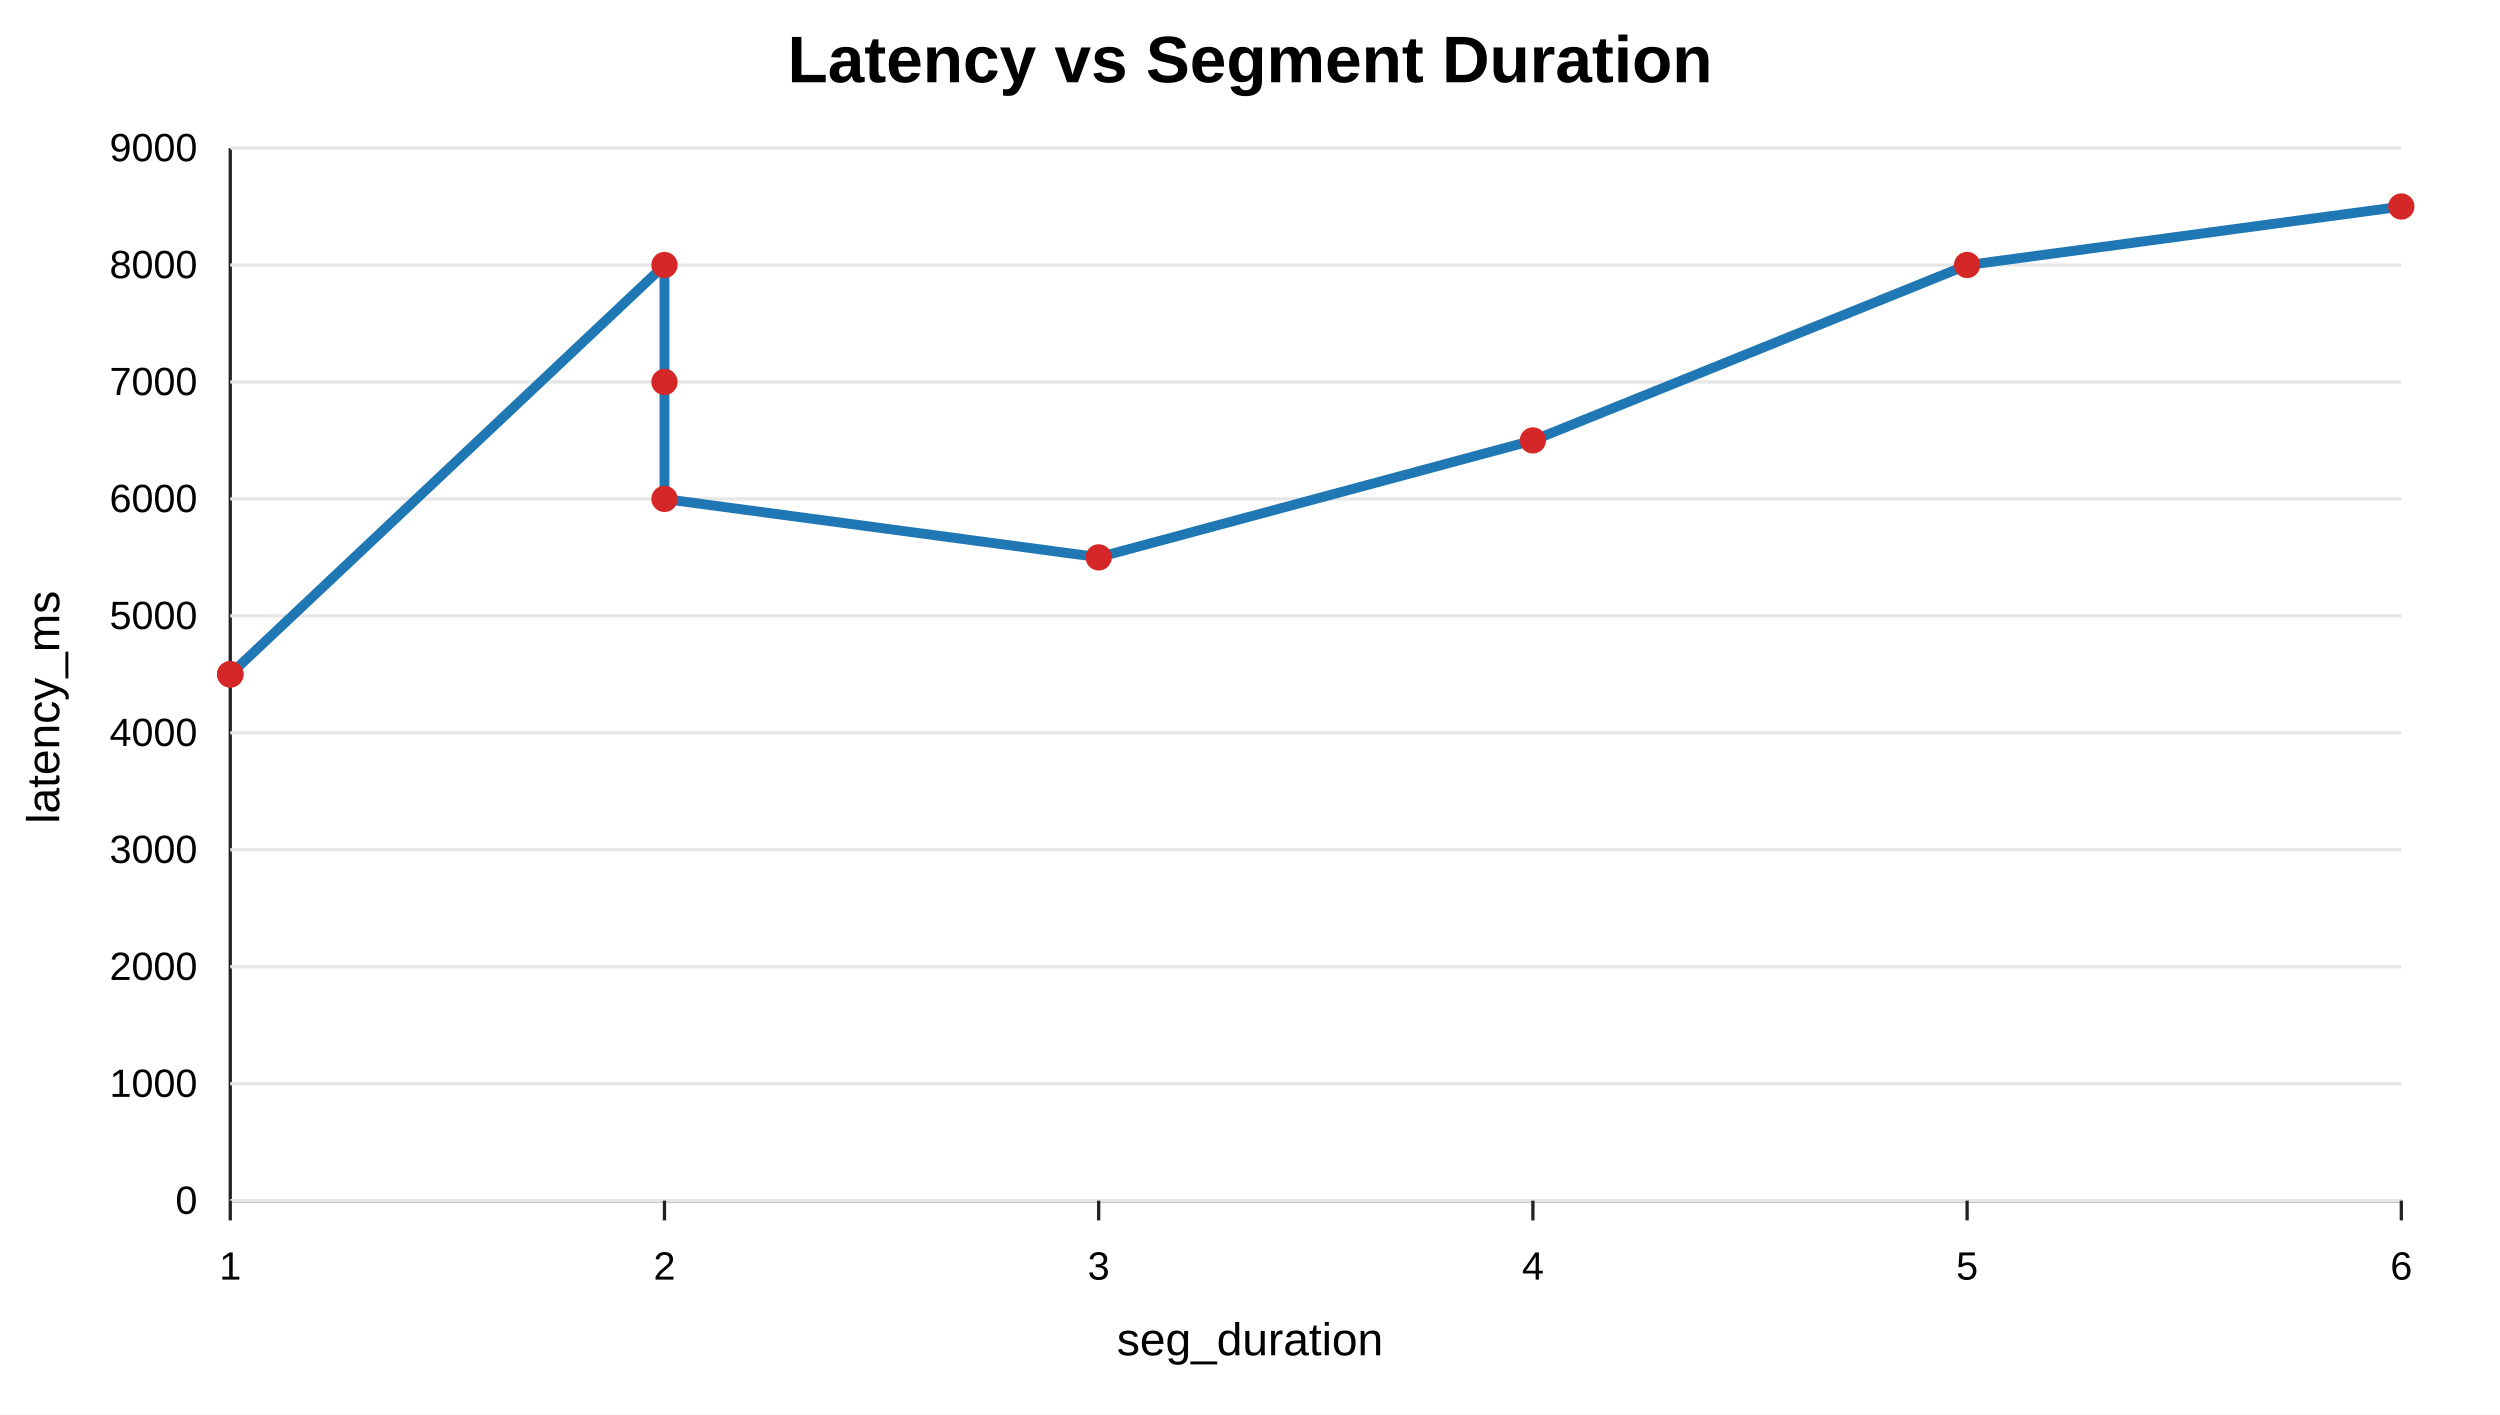
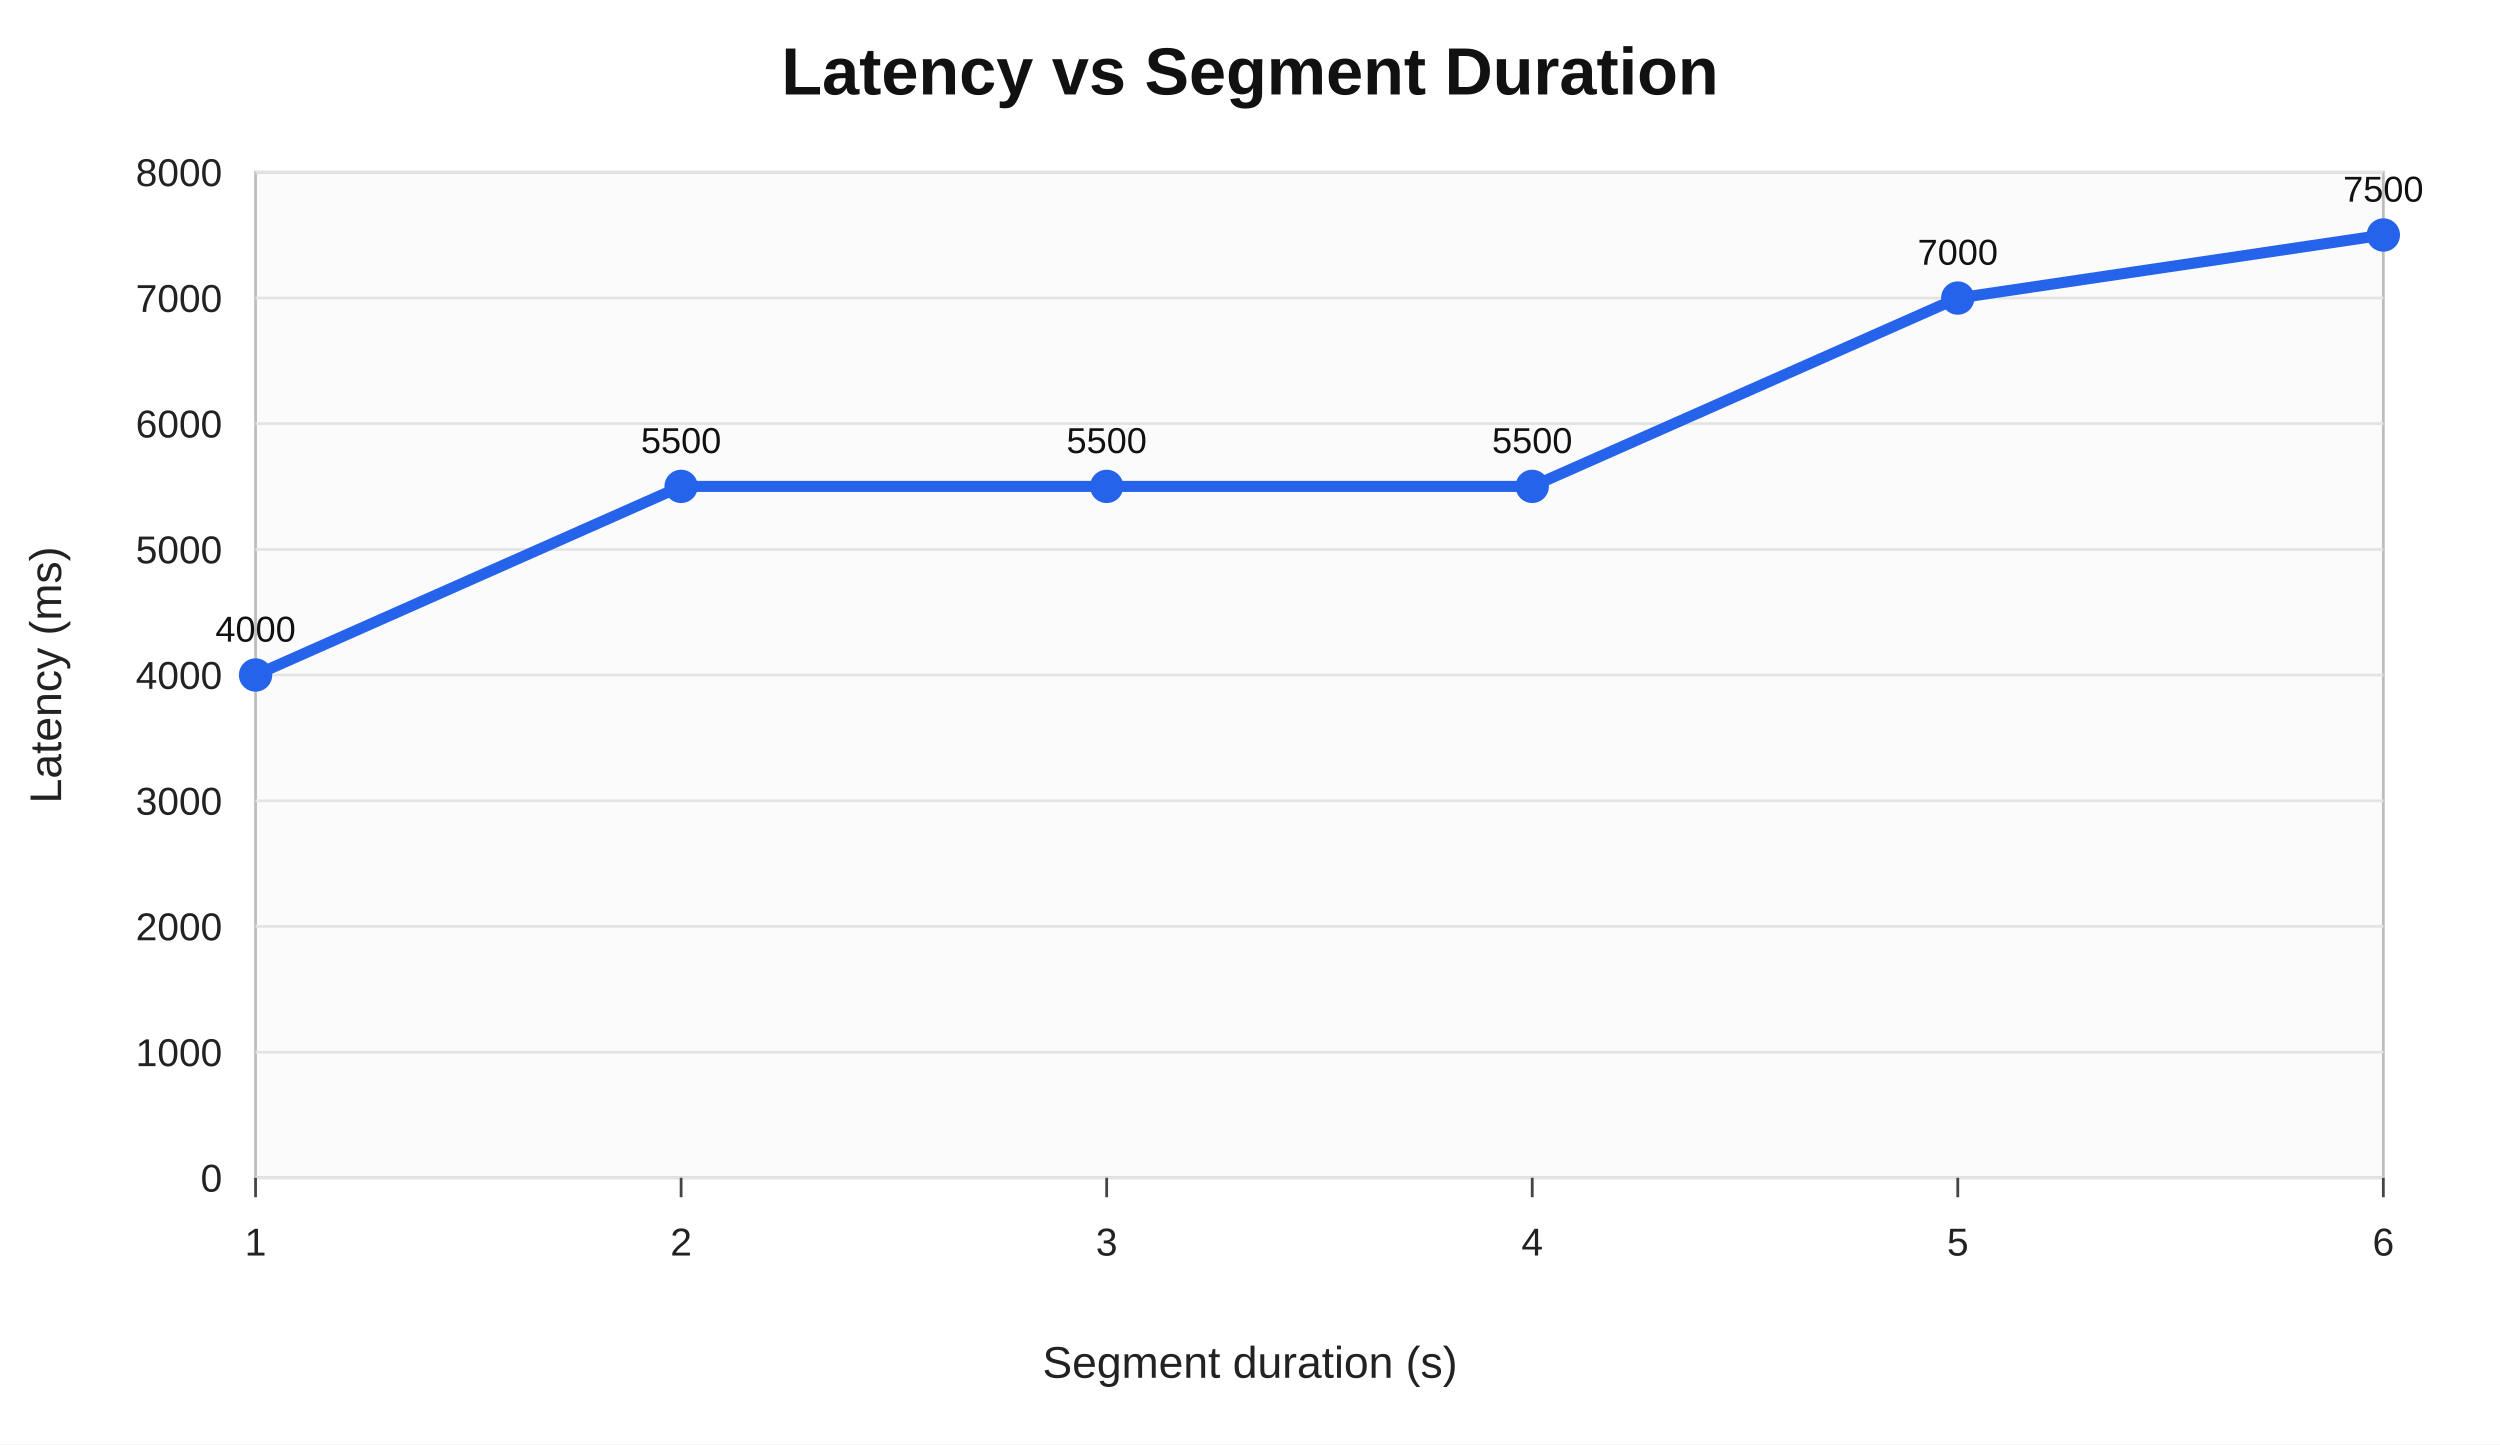
- <svg xmlns="http://www.w3.org/2000/svg" width="760" height="430" viewBox="0 0 760 430">
+ <svg xmlns="http://www.w3.org/2000/svg" width="900" height="520" viewBox="0 0 900 520">
  <rect width="100%" height="100%" fill="white" />
-   <text x="380" y="25" text-anchor="middle" font-family="Arial" font-size="20" font-weight="700">Latency vs Segment Duration</text>
-   <line x1="70" y1="365" x2="730" y2="365" stroke="#222" />
-   <line x1="70" y1="45" x2="70" y2="365" stroke="#222" />
-   <line x1="70" y1="365" x2="730" y2="365" stroke="#e6e6e6" />
-   <text x="60" y="369" text-anchor="end" font-family="Arial" font-size="12">0</text>
-   <line x1="70" y1="329.444" x2="730" y2="329.444" stroke="#e6e6e6" />
-   <text x="60" y="333.444" text-anchor="end" font-family="Arial" font-size="12">1000</text>
-   <line x1="70" y1="293.889" x2="730" y2="293.889" stroke="#e6e6e6" />
-   <text x="60" y="297.889" text-anchor="end" font-family="Arial" font-size="12">2000</text>
-   <line x1="70" y1="258.333" x2="730" y2="258.333" stroke="#e6e6e6" />
-   <text x="60" y="262.333" text-anchor="end" font-family="Arial" font-size="12">3000</text>
-   <line x1="70" y1="222.778" x2="730" y2="222.778" stroke="#e6e6e6" />
-   <text x="60" y="226.778" text-anchor="end" font-family="Arial" font-size="12">4000</text>
-   <line x1="70" y1="187.222" x2="730" y2="187.222" stroke="#e6e6e6" />
-   <text x="60" y="191.222" text-anchor="end" font-family="Arial" font-size="12">5000</text>
-   <line x1="70" y1="151.667" x2="730" y2="151.667" stroke="#e6e6e6" />
-   <text x="60" y="155.667" text-anchor="end" font-family="Arial" font-size="12">6000</text>
-   <line x1="70" y1="116.111" x2="730" y2="116.111" stroke="#e6e6e6" />
-   <text x="60" y="120.111" text-anchor="end" font-family="Arial" font-size="12">7000</text>
-   <line x1="70" y1="80.556" x2="730" y2="80.556" stroke="#e6e6e6" />
-   <text x="60" y="84.556" text-anchor="end" font-family="Arial" font-size="12">8000</text>
-   <line x1="70" y1="45" x2="730" y2="45" stroke="#e6e6e6" />
-   <text x="60" y="49" text-anchor="end" font-family="Arial" font-size="12">9000</text>
-   <line x1="70" y1="365" x2="70" y2="371" stroke="#222" />
-   <text x="70" y="389" text-anchor="middle" font-family="Arial" font-size="12">1</text>
-   <line x1="202" y1="365" x2="202" y2="371" stroke="#222" />
-   <text x="202" y="389" text-anchor="middle" font-family="Arial" font-size="12">2</text>
-   <line x1="334" y1="365" x2="334" y2="371" stroke="#222" />
-   <text x="334" y="389" text-anchor="middle" font-family="Arial" font-size="12">3</text>
-   <line x1="466" y1="365" x2="466" y2="371" stroke="#222" />
-   <text x="466" y="389" text-anchor="middle" font-family="Arial" font-size="12">4</text>
-   <line x1="598" y1="365" x2="598" y2="371" stroke="#222" />
-   <text x="598" y="389" text-anchor="middle" font-family="Arial" font-size="12">5</text>
-   <line x1="730" y1="365" x2="730" y2="371" stroke="#222" />
-   <text x="730" y="389" text-anchor="middle" font-family="Arial" font-size="12">6</text>
-   <polyline points="70.0,205.0 70.0,205.0 70.0,205.0 202.0,80.6 202.0,116.1 202.0,151.7 334.0,169.4 466.0,133.9 598.0,80.6 730.0,62.8" fill="none" stroke="#1f77b4" stroke-width="3" />
-   <circle cx="70" cy="205" r="4" fill="#d62728" />
-   <circle cx="70" cy="205" r="4" fill="#d62728" />
-   <circle cx="70" cy="205" r="4" fill="#d62728" />
-   <circle cx="202" cy="80.556" r="4" fill="#d62728" />
-   <circle cx="202" cy="116.111" r="4" fill="#d62728" />
-   <circle cx="202" cy="151.667" r="4" fill="#d62728" />
-   <circle cx="334" cy="169.444" r="4" fill="#d62728" />
-   <circle cx="466" cy="133.889" r="4" fill="#d62728" />
-   <circle cx="598" cy="80.556" r="4" fill="#d62728" />
-   <circle cx="730" cy="62.778" r="4" fill="#d62728" />
-   <text x="380" y="412" text-anchor="middle" font-family="Arial" font-size="14">seg_duration</text>
-   <text x="18" y="215" transform="rotate(-90 18 215)" text-anchor="middle" font-family="Arial" font-size="14">latency_ms</text>
+   <text x="450" y="34" text-anchor="middle" font-family="Arial" font-size="24" font-weight="700" fill="#111">Latency vs Segment Duration</text>
+   <rect x="92" y="62" width="766" height="362" fill="#fbfbfb" stroke="#bdbdbd" />
+   <line x1="92" y1="424.0" x2="858" y2="424.0" stroke="#e4e4e4" />
+   <text x="80" y="429.0" text-anchor="end" font-family="Arial" font-size="14" fill="#222">0</text>
+   <line x1="92" y1="378.8" x2="858" y2="378.8" stroke="#e4e4e4" />
+   <text x="80" y="383.8" text-anchor="end" font-family="Arial" font-size="14" fill="#222">1000</text>
+   <line x1="92" y1="333.5" x2="858" y2="333.5" stroke="#e4e4e4" />
+   <text x="80" y="338.5" text-anchor="end" font-family="Arial" font-size="14" fill="#222">2000</text>
+   <line x1="92" y1="288.3" x2="858" y2="288.3" stroke="#e4e4e4" />
+   <text x="80" y="293.3" text-anchor="end" font-family="Arial" font-size="14" fill="#222">3000</text>
+   <line x1="92" y1="243.0" x2="858" y2="243.0" stroke="#e4e4e4" />
+   <text x="80" y="248.0" text-anchor="end" font-family="Arial" font-size="14" fill="#222">4000</text>
+   <line x1="92" y1="197.8" x2="858" y2="197.8" stroke="#e4e4e4" />
+   <text x="80" y="202.8" text-anchor="end" font-family="Arial" font-size="14" fill="#222">5000</text>
+   <line x1="92" y1="152.5" x2="858" y2="152.5" stroke="#e4e4e4" />
+   <text x="80" y="157.5" text-anchor="end" font-family="Arial" font-size="14" fill="#222">6000</text>
+   <line x1="92" y1="107.3" x2="858" y2="107.3" stroke="#e4e4e4" />
+   <text x="80" y="112.3" text-anchor="end" font-family="Arial" font-size="14" fill="#222">7000</text>
+   <line x1="92" y1="62.0" x2="858" y2="62.0" stroke="#e4e4e4" />
+   <text x="80" y="67.0" text-anchor="end" font-family="Arial" font-size="14" fill="#222">8000</text>
+   <line x1="92.0" y1="424" x2="92.0" y2="431" stroke="#444" />
+   <text x="92.0" y="452" text-anchor="middle" font-family="Arial" font-size="14" fill="#222">1</text>
+   <line x1="245.2" y1="424" x2="245.2" y2="431" stroke="#444" />
+   <text x="245.2" y="452" text-anchor="middle" font-family="Arial" font-size="14" fill="#222">2</text>
+   <line x1="398.4" y1="424" x2="398.4" y2="431" stroke="#444" />
+   <text x="398.4" y="452" text-anchor="middle" font-family="Arial" font-size="14" fill="#222">3</text>
+   <line x1="551.6" y1="424" x2="551.6" y2="431" stroke="#444" />
+   <text x="551.6" y="452" text-anchor="middle" font-family="Arial" font-size="14" fill="#222">4</text>
+   <line x1="704.8" y1="424" x2="704.8" y2="431" stroke="#444" />
+   <text x="704.8" y="452" text-anchor="middle" font-family="Arial" font-size="14" fill="#222">5</text>
+   <line x1="858.0" y1="424" x2="858.0" y2="431" stroke="#444" />
+   <text x="858.0" y="452" text-anchor="middle" font-family="Arial" font-size="14" fill="#222">6</text>
+   <polyline fill="none" stroke="#2563eb" stroke-width="4" points="92.0,243.0 245.2,175.1 398.4,175.1 551.6,175.1 704.8,107.3 858.0,84.6" />
+   <circle cx="92.0" cy="243.0" r="6" fill="#2563eb" />
+   <text x="92.0" y="231.0" text-anchor="middle" font-family="Arial" font-size="13" fill="#111">4000</text>
+   <circle cx="245.2" cy="175.1" r="6" fill="#2563eb" />
+   <text x="245.2" y="163.1" text-anchor="middle" font-family="Arial" font-size="13" fill="#111">5500</text>
+   <circle cx="398.4" cy="175.1" r="6" fill="#2563eb" />
+   <text x="398.4" y="163.1" text-anchor="middle" font-family="Arial" font-size="13" fill="#111">5500</text>
+   <circle cx="551.6" cy="175.1" r="6" fill="#2563eb" />
+   <text x="551.6" y="163.1" text-anchor="middle" font-family="Arial" font-size="13" fill="#111">5500</text>
+   <circle cx="704.8" cy="107.3" r="6" fill="#2563eb" />
+   <text x="704.8" y="95.3" text-anchor="middle" font-family="Arial" font-size="13" fill="#111">7000</text>
+   <circle cx="858.0" cy="84.6" r="6" fill="#2563eb" />
+   <text x="858.0" y="72.6" text-anchor="middle" font-family="Arial" font-size="13" fill="#111">7500</text>
+   <text x="450" y="496" text-anchor="middle" font-family="Arial" font-size="16" fill="#222">Segment duration (s)</text>
+   <text transform="translate(22 243) rotate(-90)" text-anchor="middle" font-family="Arial" font-size="16" fill="#222">Latency (ms)</text>
</svg>
